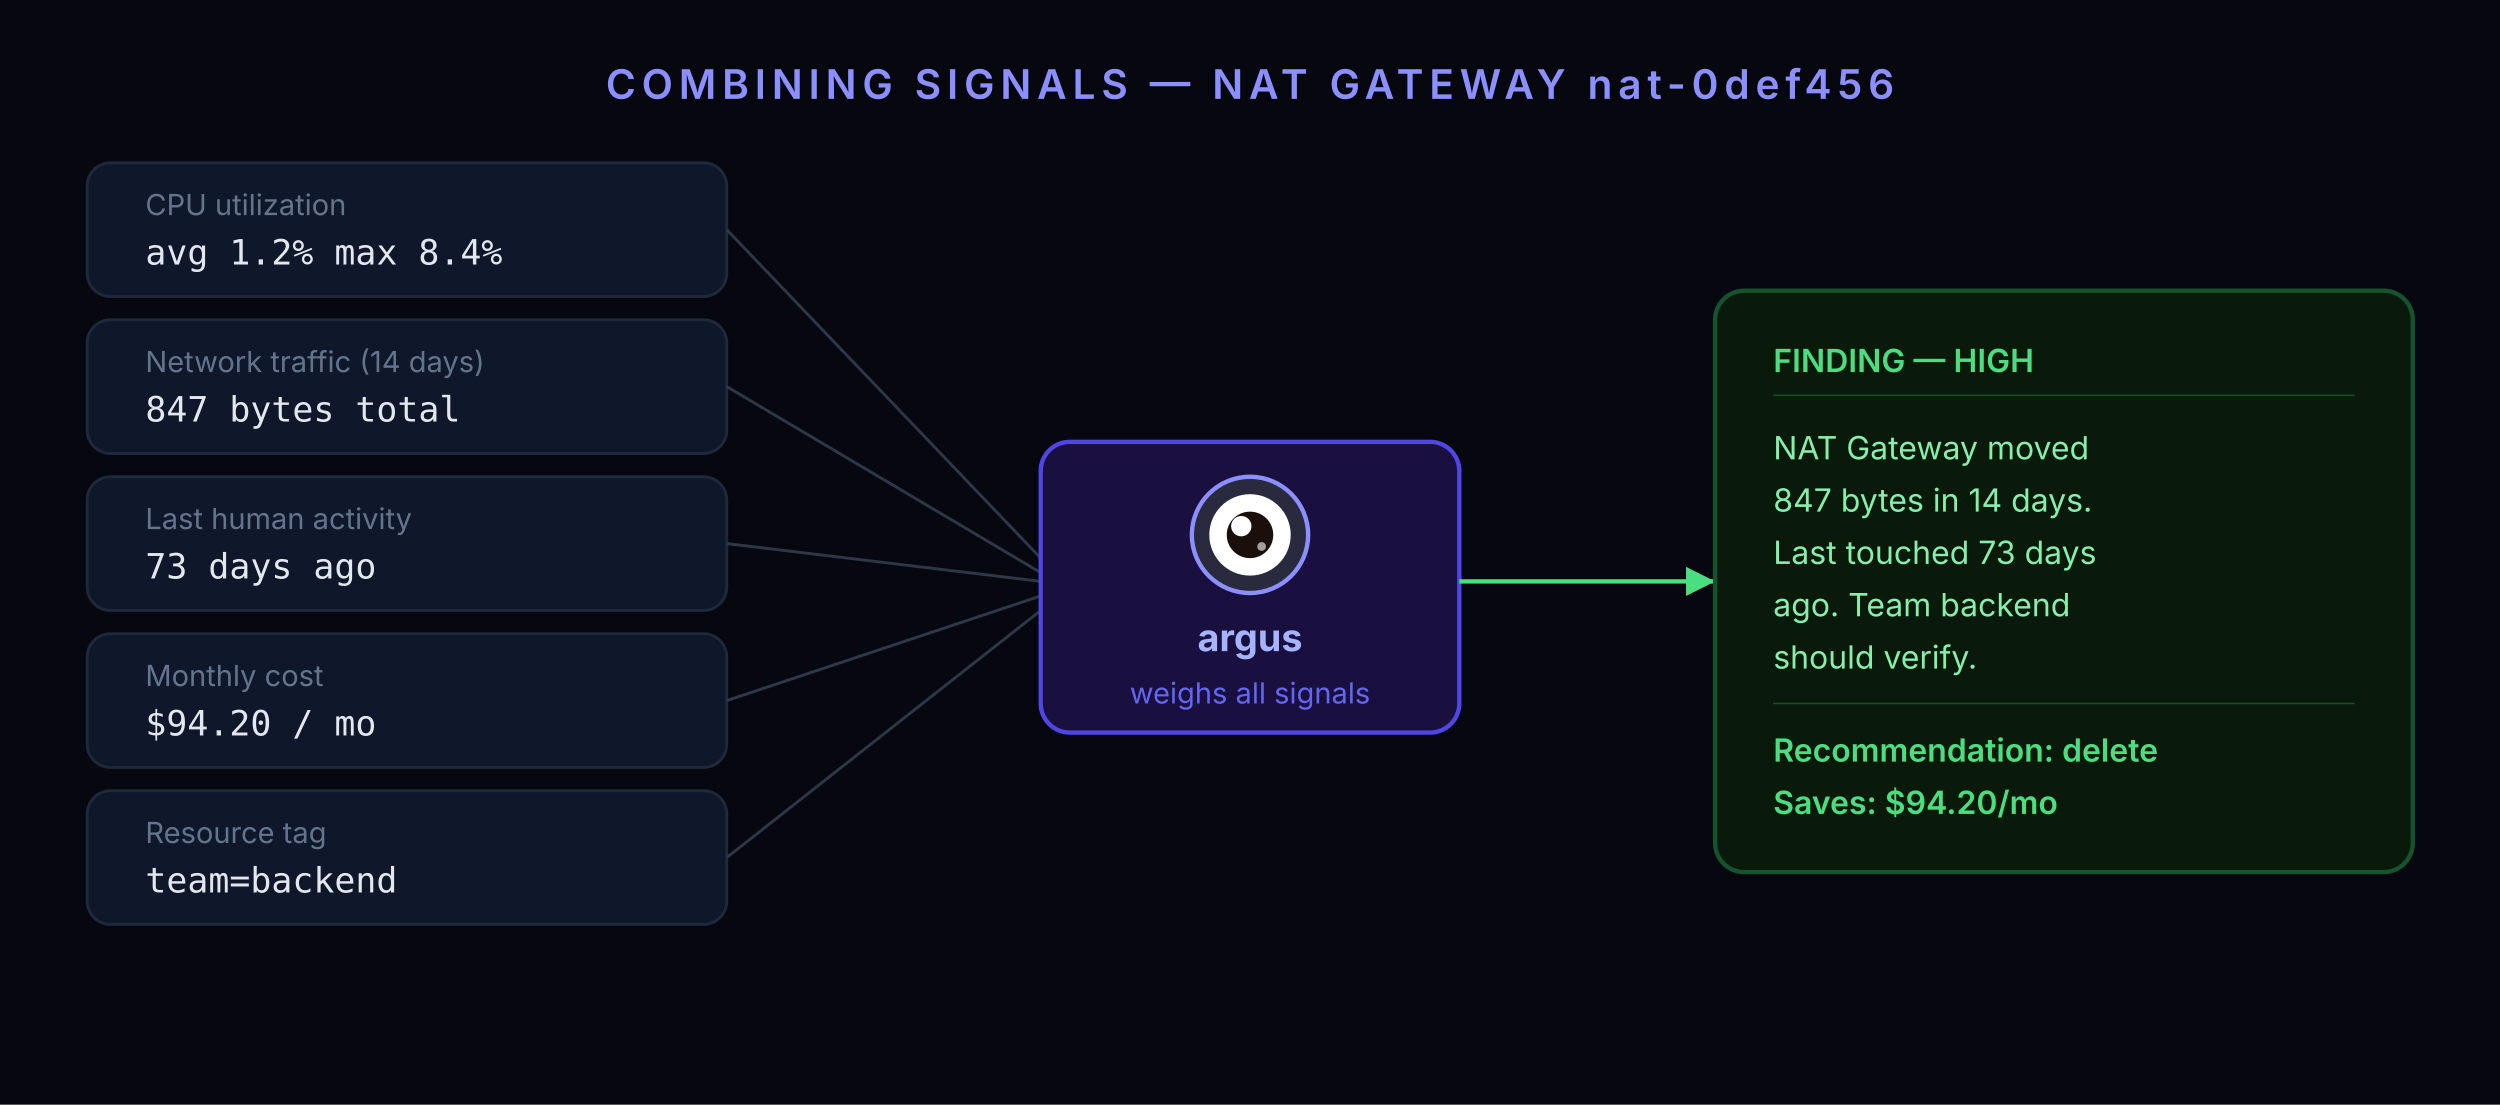
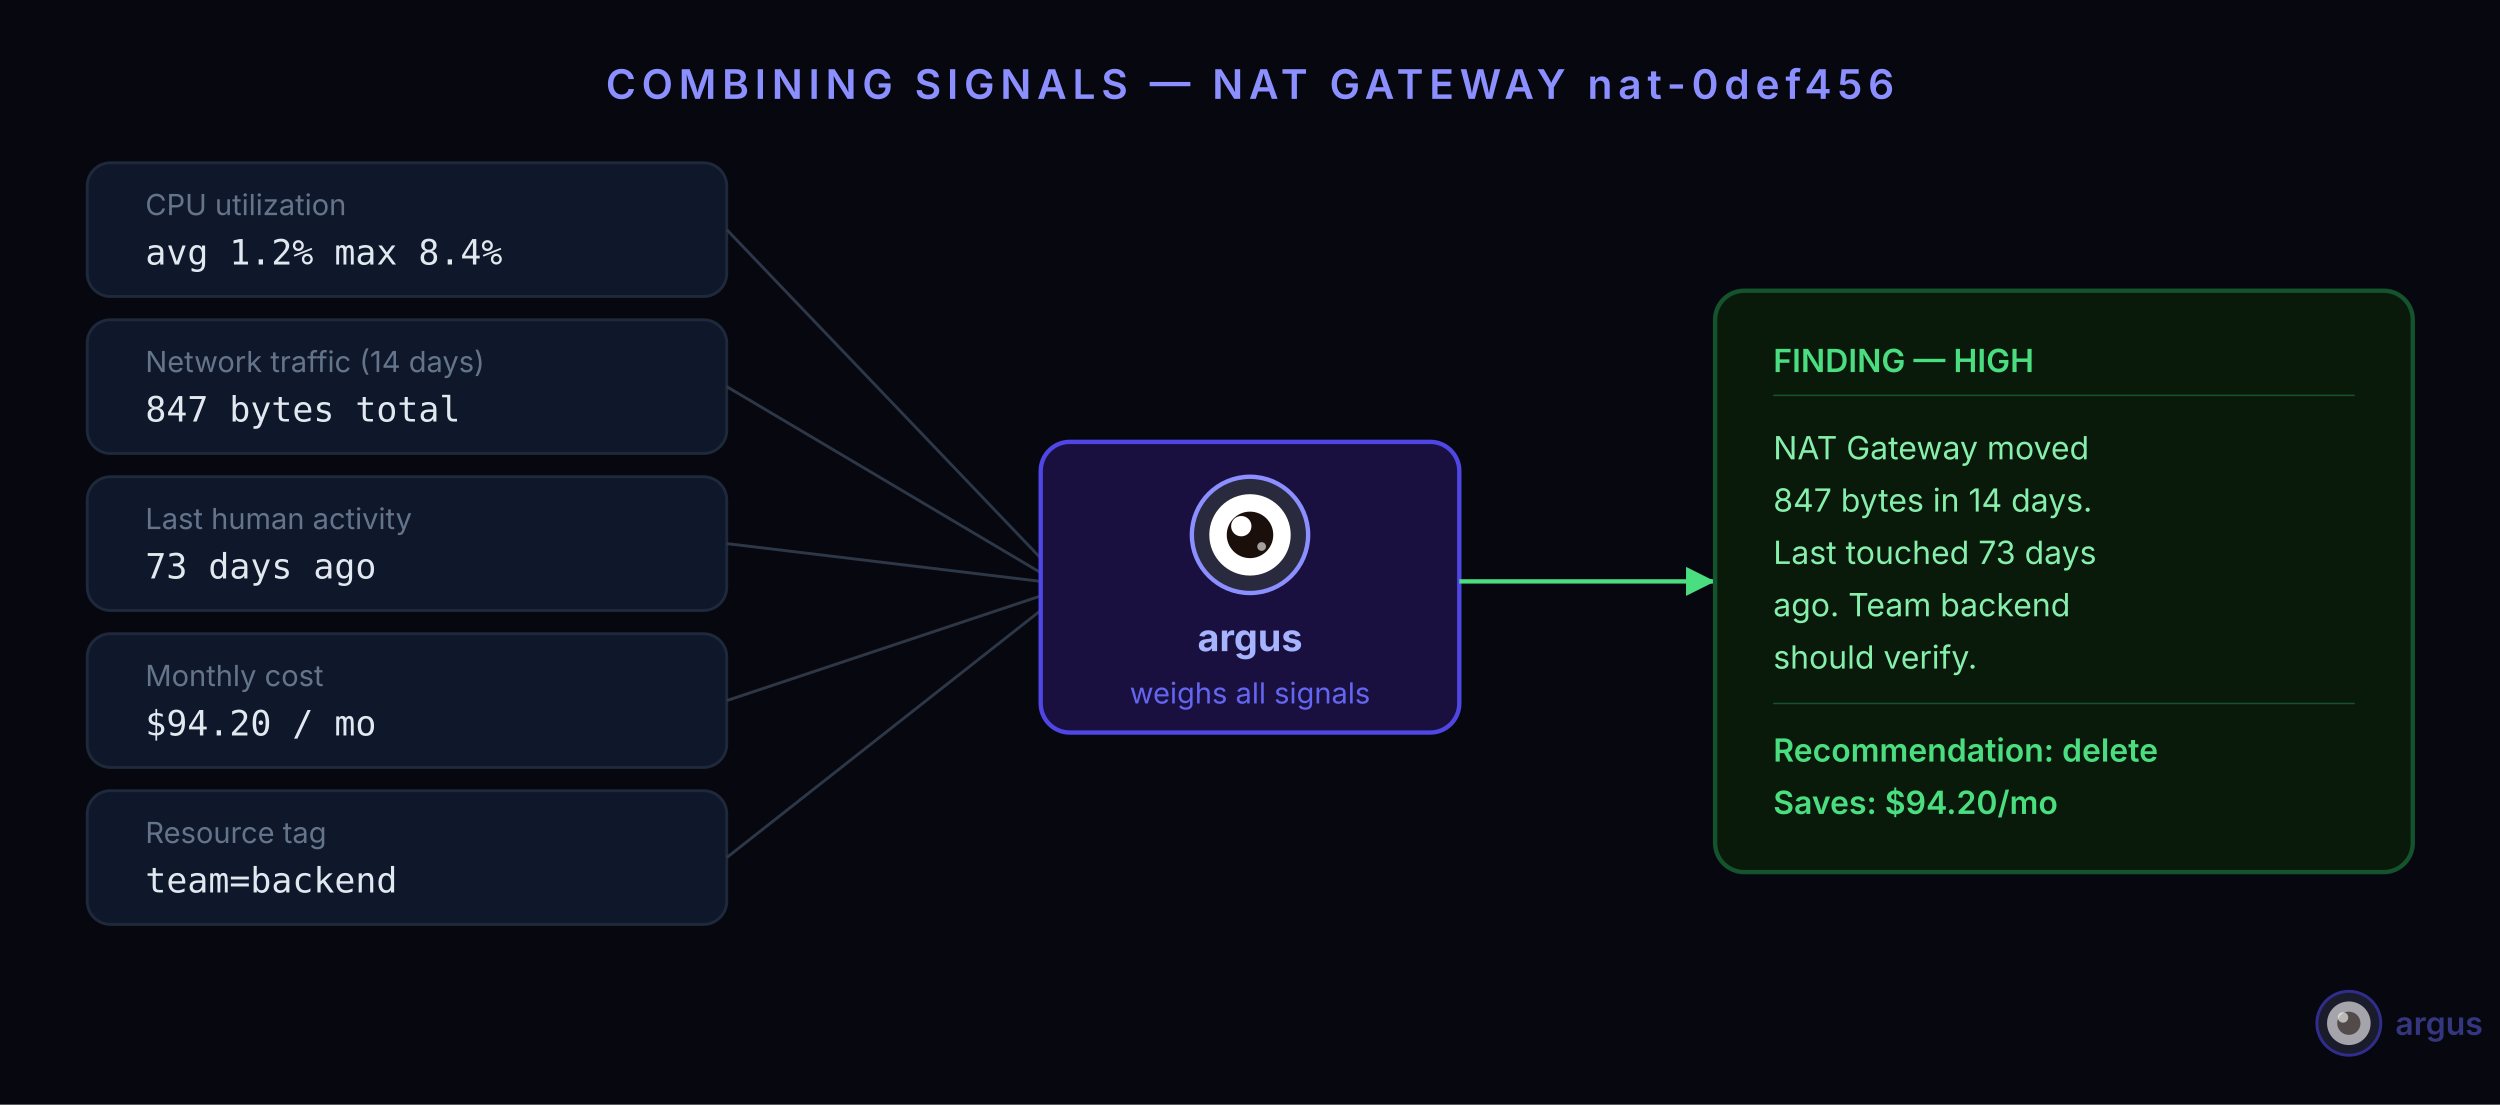
<svg xmlns="http://www.w3.org/2000/svg" viewBox="0 0 860 380" preserveAspectRatio="xMidYMid meet" style="width:100%;height:auto">
  <rect width="860" height="380" fill="#06070f" />
  <text x="430" y="34" font-family="-apple-system,BlinkMacSystemFont,'Segoe UI',sans-serif" font-size="14" font-weight="600" fill="#8b8fff" text-anchor="middle" letter-spacing="2">COMBINING SIGNALS — NAT GATEWAY nat-0def456</text>
  <rect x="30" y="56" width="220" height="46" rx="8" fill="#0f172a" stroke="#1e293b" stroke-width="1" />
  <text x="50" y="74" font-family="-apple-system,BlinkMacSystemFont,'Segoe UI',sans-serif" font-size="10" fill="#64748b">CPU utilization</text>
  <text x="50" y="91" font-family="ui-monospace,'SF Mono',Menlo,monospace" font-size="12" fill="#e2e8f0">avg 1.2%  max 8.4%</text>
  <rect x="30" y="110" width="220" height="46" rx="8" fill="#0f172a" stroke="#1e293b" stroke-width="1" />
  <text x="50" y="128" font-family="-apple-system,BlinkMacSystemFont,'Segoe UI',sans-serif" font-size="10" fill="#64748b">Network traffic (14 days)</text>
  <text x="50" y="145" font-family="ui-monospace,'SF Mono',Menlo,monospace" font-size="12" fill="#e2e8f0">847 bytes total</text>
  <rect x="30" y="164" width="220" height="46" rx="8" fill="#0f172a" stroke="#1e293b" stroke-width="1" />
  <text x="50" y="182" font-family="-apple-system,BlinkMacSystemFont,'Segoe UI',sans-serif" font-size="10" fill="#64748b">Last human activity</text>
  <text x="50" y="199" font-family="ui-monospace,'SF Mono',Menlo,monospace" font-size="12" fill="#e2e8f0">73 days ago</text>
  <rect x="30" y="218" width="220" height="46" rx="8" fill="#0f172a" stroke="#1e293b" stroke-width="1" />
  <text x="50" y="236" font-family="-apple-system,BlinkMacSystemFont,'Segoe UI',sans-serif" font-size="10" fill="#64748b">Monthly cost</text>
  <text x="50" y="253" font-family="ui-monospace,'SF Mono',Menlo,monospace" font-size="12" fill="#e2e8f0">$94.20 / mo</text>
  <rect x="30" y="272" width="220" height="46" rx="8" fill="#0f172a" stroke="#1e293b" stroke-width="1" />
  <text x="50" y="290" font-family="-apple-system,BlinkMacSystemFont,'Segoe UI',sans-serif" font-size="10" fill="#64748b">Resource tag</text>
  <text x="50" y="307" font-family="ui-monospace,'SF Mono',Menlo,monospace" font-size="12" fill="#e2e8f0">team=backend</text>
  <line x1="250" y1="79" x2="358" y2="192" stroke="#2d3748" stroke-width="1" />
  <line x1="250" y1="133" x2="358" y2="197" stroke="#2d3748" stroke-width="1" />
  <line x1="250" y1="187" x2="358" y2="200" stroke="#2d3748" stroke-width="1" />
  <line x1="250" y1="241" x2="358" y2="205" stroke="#2d3748" stroke-width="1" />
  <line x1="250" y1="295" x2="358" y2="210" stroke="#2d3748" stroke-width="1" />
  <rect x="358" y="152" width="144" height="100" rx="10" fill="#1a1040" stroke="#4f46e5" stroke-width="1.5" />
  <circle cx="430" cy="184" r="20" fill="#2a2a3e" stroke="#8b8fff" stroke-width="1.5" />
  <circle cx="430" cy="184" r="14" fill="white" />
  <circle cx="430" cy="184" r="8" fill="#1a0f0a" />
  <circle cx="427" cy="181" r="3.5" fill="white" />
  <circle cx="434" cy="188" r="1.5" fill="white" opacity="0.6" />
  <text x="430" y="224" font-family="-apple-system,BlinkMacSystemFont,'Segoe UI',sans-serif" font-size="13" font-weight="700" fill="#a5b4fc" text-anchor="middle">argus</text>
  <text x="430" y="242" font-family="-apple-system,BlinkMacSystemFont,'Segoe UI',sans-serif" font-size="10" fill="#6366f1" text-anchor="middle">weighs all signals</text>
  <line x1="502" y1="200" x2="590" y2="200" stroke="#4ade80" stroke-width="1.5" />
  <polygon points="590,200 580,195 580,205" fill="#4ade80" />
  <rect x="590" y="100" width="240" height="200" rx="10" fill="#0a1a0a" stroke="#14532d" stroke-width="1.5" />
  <text x="610" y="128" font-family="-apple-system,BlinkMacSystemFont,'Segoe UI',sans-serif" font-size="11" fill="#4ade80" font-weight="600">FINDING — HIGH</text>
  <line x1="610" y1="136" x2="810" y2="136" stroke="#14532d" stroke-width="0.5" />
  <text x="610" y="158" font-family="-apple-system,BlinkMacSystemFont,'Segoe UI',sans-serif" font-size="11" fill="#86efac">NAT Gateway moved</text>
  <text x="610" y="176" font-family="-apple-system,BlinkMacSystemFont,'Segoe UI',sans-serif" font-size="11" fill="#86efac">847 bytes in 14 days.</text>
  <text x="610" y="194" font-family="-apple-system,BlinkMacSystemFont,'Segoe UI',sans-serif" font-size="11" fill="#86efac">Last touched 73 days</text>
  <text x="610" y="212" font-family="-apple-system,BlinkMacSystemFont,'Segoe UI',sans-serif" font-size="11" fill="#86efac">ago. Team backend</text>
  <text x="610" y="230" font-family="-apple-system,BlinkMacSystemFont,'Segoe UI',sans-serif" font-size="11" fill="#86efac">should verify.</text>
  <line x1="610" y1="242" x2="810" y2="242" stroke="#14532d" stroke-width="0.5" />
  <text x="610" y="262" font-family="-apple-system,BlinkMacSystemFont,'Segoe UI',sans-serif" font-size="11" fill="#4ade80" font-weight="600">Recommendation: delete</text>
  <text x="610" y="280" font-family="-apple-system,BlinkMacSystemFont,'Segoe UI',sans-serif" font-size="11" fill="#4ade80" font-weight="600">Saves: $94.20/mo</text>
+   <circle cx="808" cy="352" r="11" fill="#2a2a3e" stroke="#4f46e5" stroke-width="1" opacity="0.6" />
+   <circle cx="808" cy="352" r="7.5" fill="white" opacity="0.6" />
+   <circle cx="808" cy="352" r="4" fill="#1a0f0a" opacity="0.6" />
+   <circle cx="806" cy="350" r="1.8" fill="white" opacity="0.6" />
+   <text x="824" y="356" font-family="-apple-system,BlinkMacSystemFont,'Segoe UI',sans-serif" font-size="11" font-weight="600" fill="#6366f1" opacity="0.5">argus</text>
</svg>
